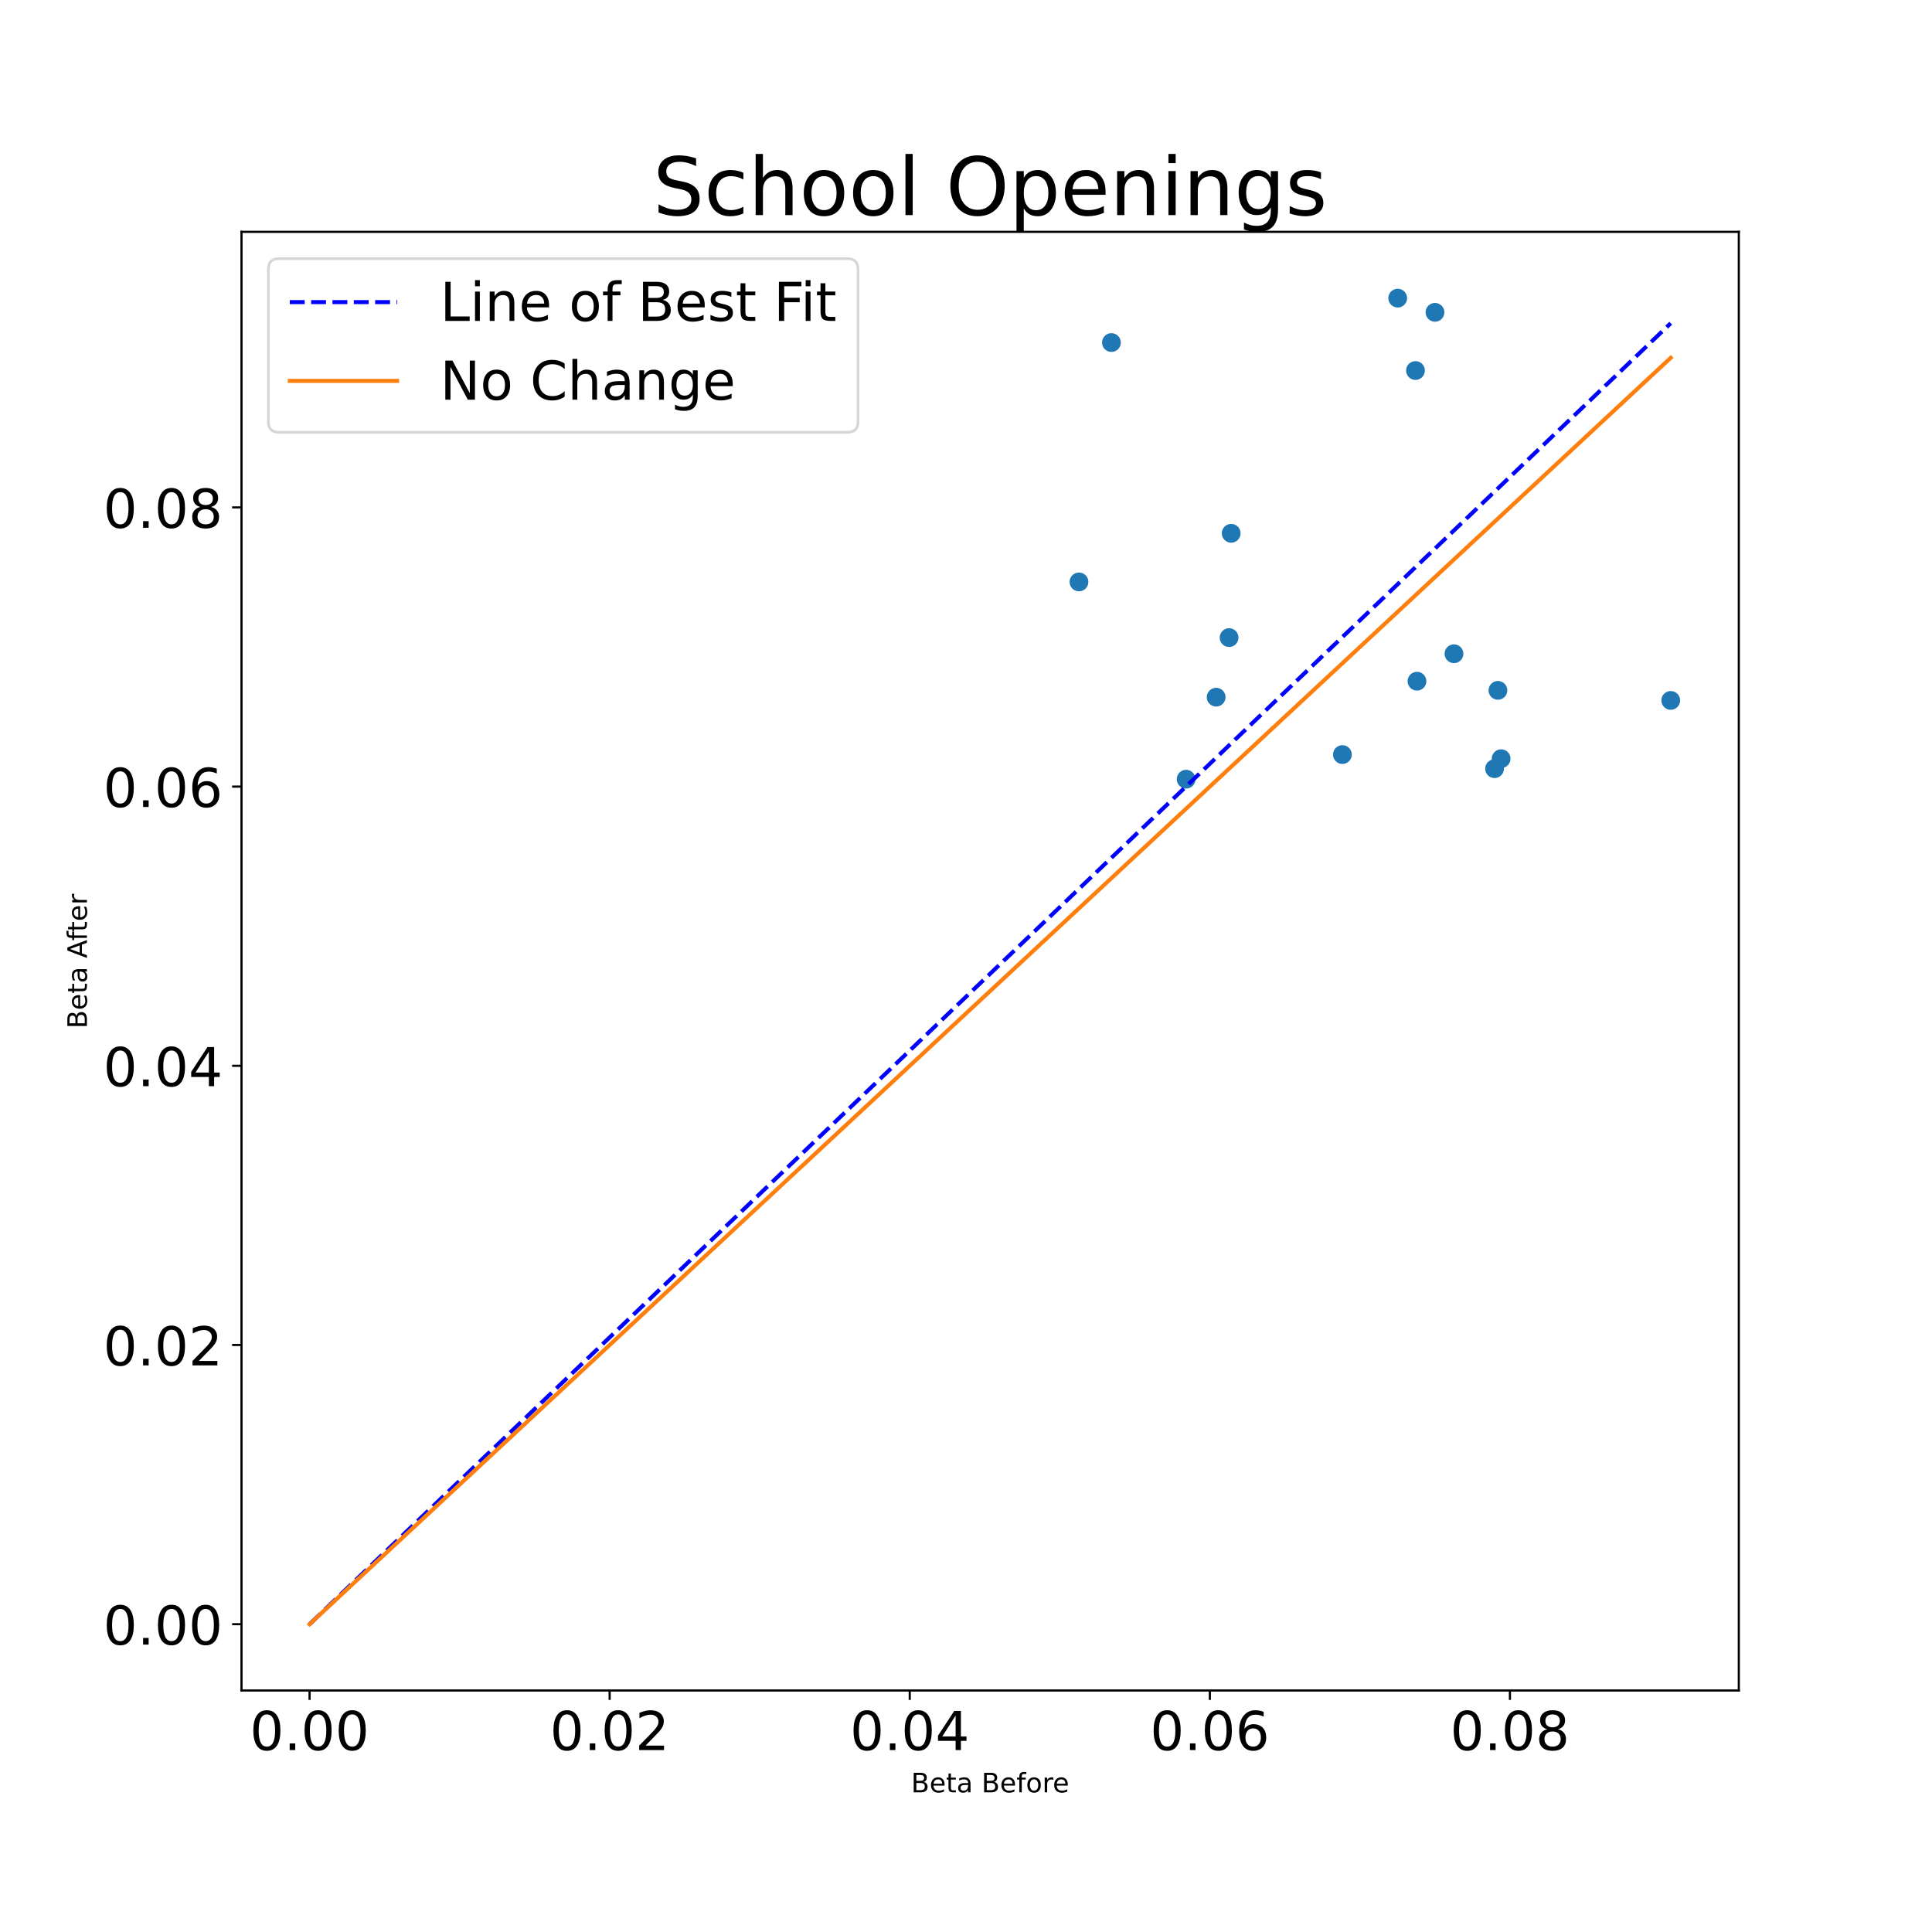
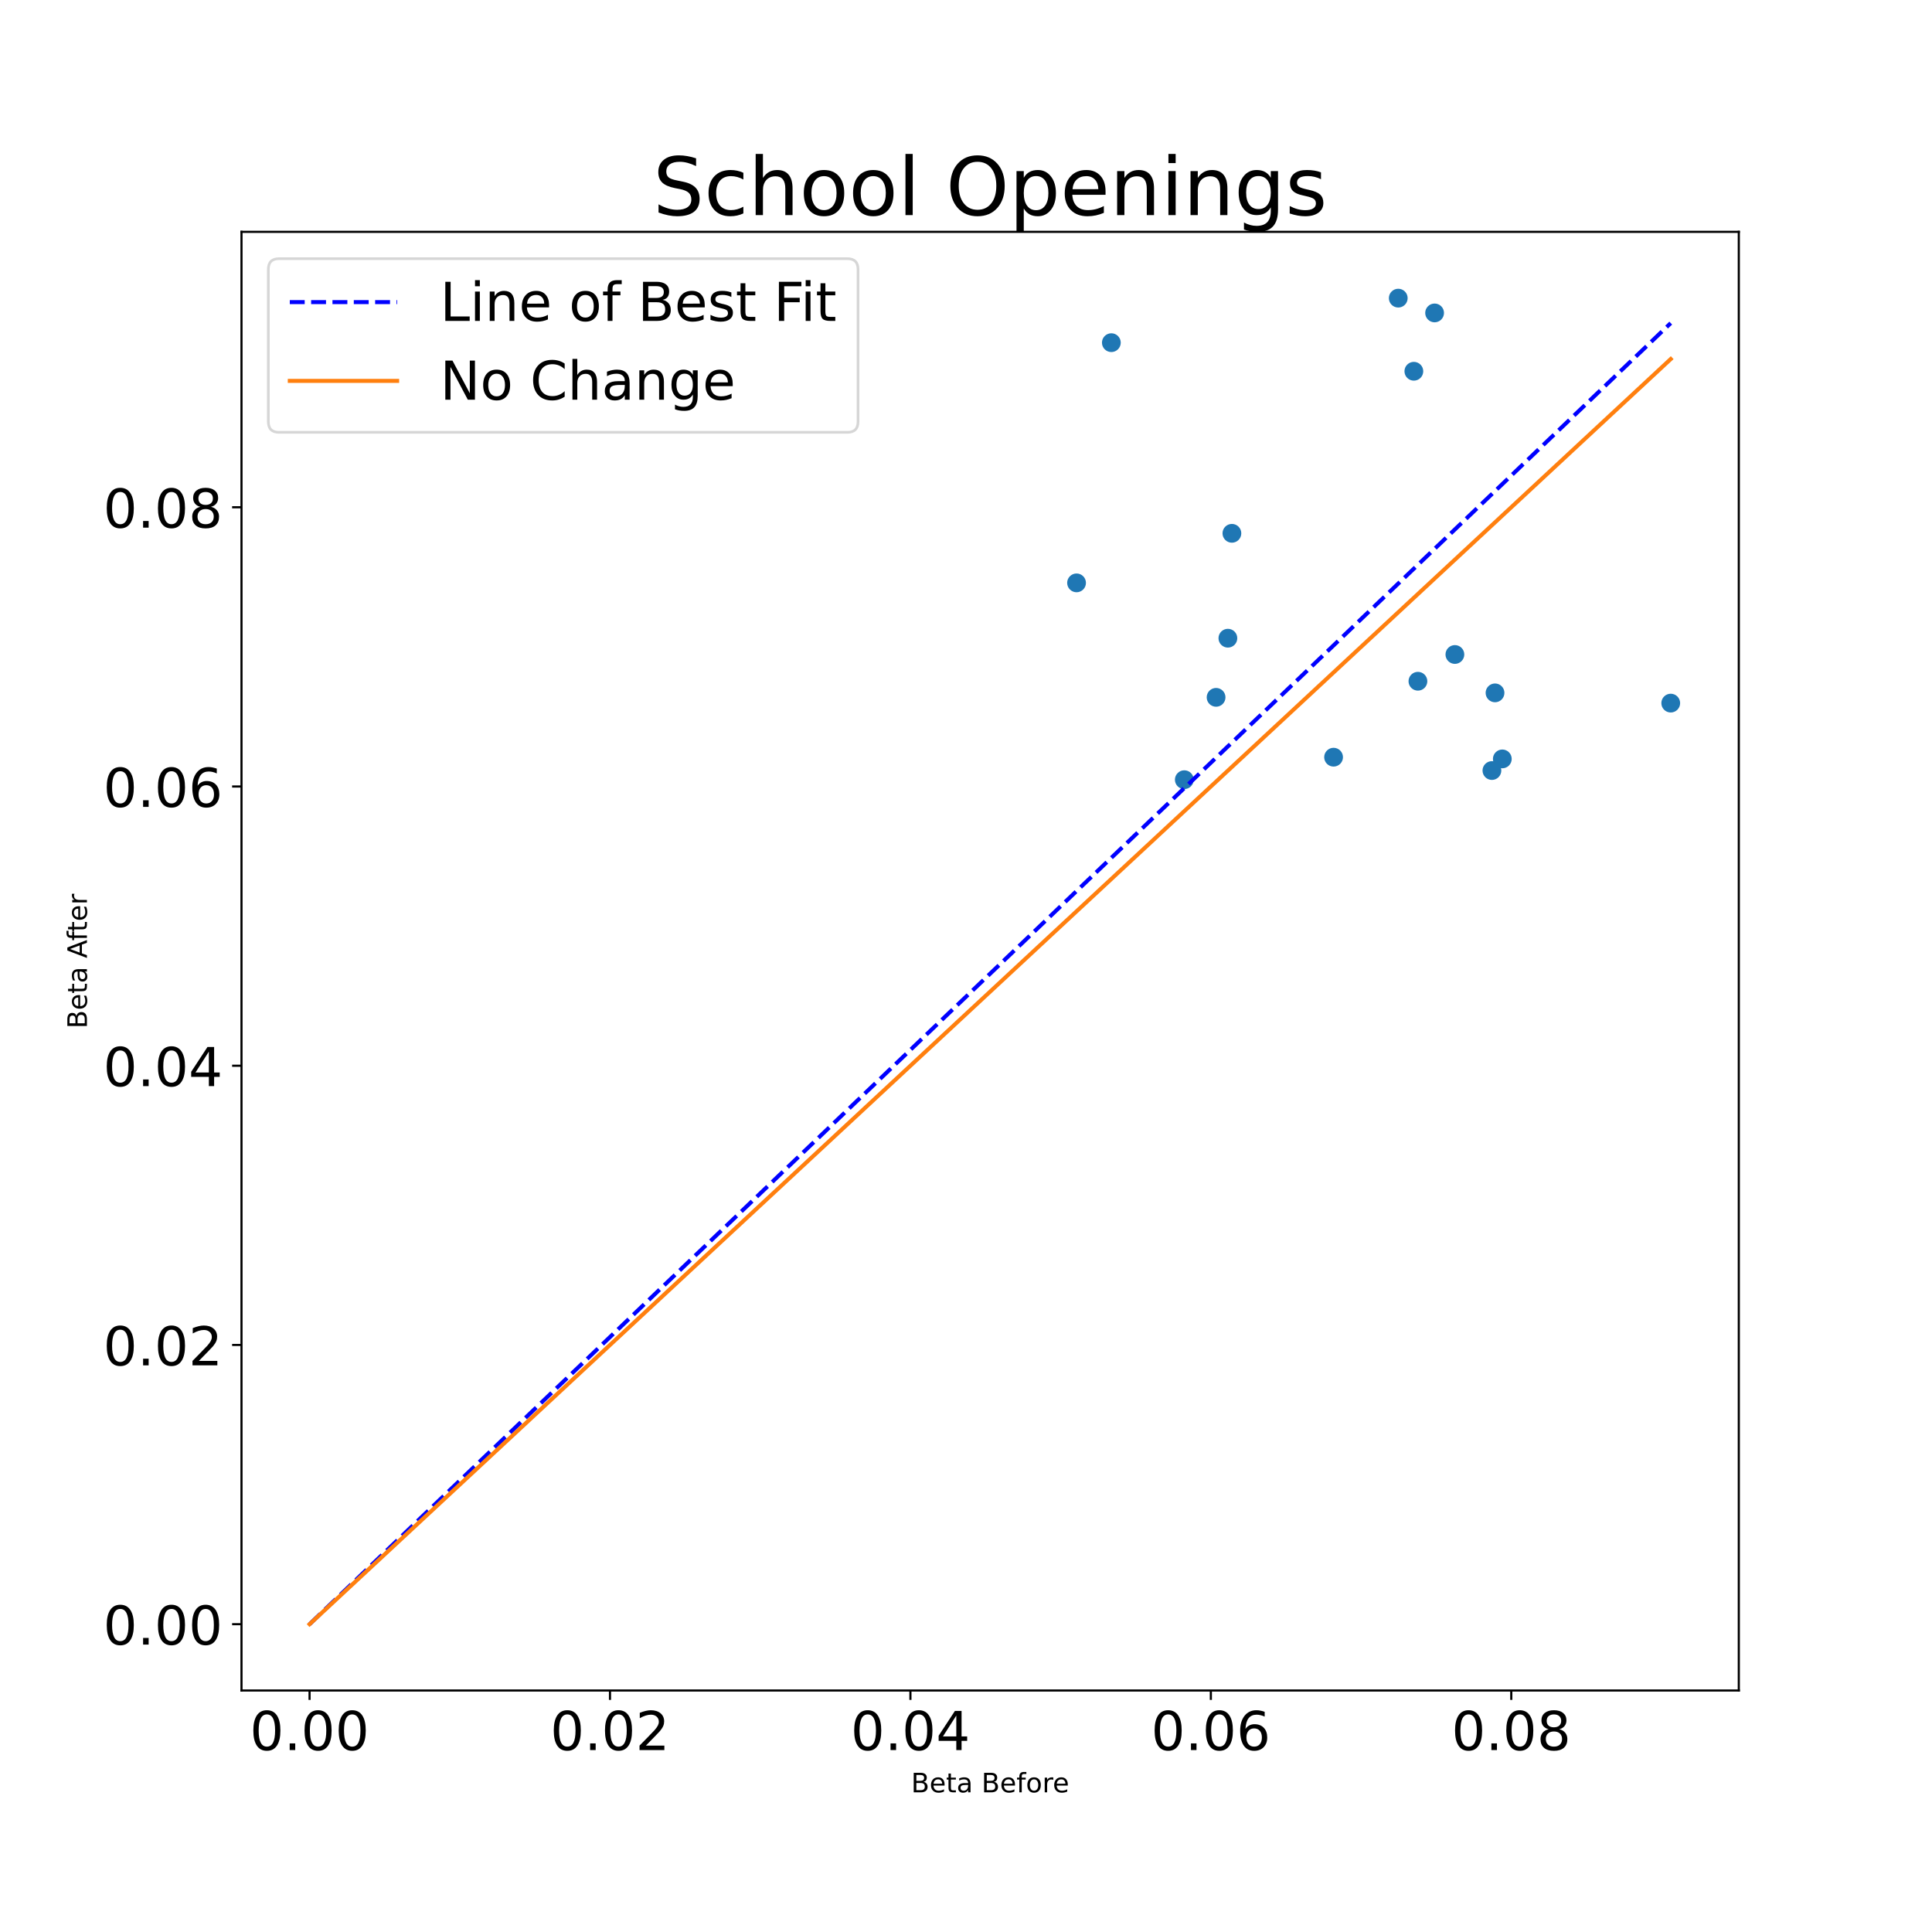
<svg xmlns="http://www.w3.org/2000/svg" xmlns:xlink="http://www.w3.org/1999/xlink" height="720pt" version="1.1" viewBox="0 0 720 720" width="720pt">
  <defs>
    <style type="text/css">*{stroke-linecap:butt;stroke-linejoin:round;}</style>
  </defs>
  <g id="figure_1">
    <g id="patch_1">
      <path d="M 0 720  L 720 720  L 720 0  L 0 0  z " style="fill:#ffffff;" />
    </g>
    <g id="axes_1">
      <g id="patch_2">
        <path d="M 90 630  L 648 630  L 648 86.4  L 90 86.4  z " style="fill:#ffffff;" />
      </g>
      <g id="matplotlib.axis_1">
        <g id="xtick_1">
          <g id="line2d_1">
            <defs>
-               <path d="M 0 0  L 0 3.5  " id="m174f81de1b" style="stroke:#000000;stroke-width:0.8;" />
-             </defs>
-             <g>
-               <use style="stroke:#000000;stroke-width:0.8;" x="115.364" xlink:href="#m174f81de1b" y="630" />
+               <path d="M 0 0  L 0 3.5  " id="m203cabff16" style="stroke:#000000;stroke-width:0.8;" />
+             </defs>
+             <g>
+               <use style="stroke:#000000;stroke-width:0.8;" x="115.364" xlink:href="#m203cabff16" y="630" />
            </g>
          </g>
          <g id="text_1">
            <g transform="translate(93.09801 652.1969)scale(0.2 -0.2)">
              <defs>
                <path d="M 31.781 66.406  Q 24.172 66.406 20.328 58.906  Q 16.5 51.422 16.5 36.375  Q 16.5 21.391 20.328 13.891  Q 24.172 6.391 31.781 6.391  Q 39.453 6.391 43.281 13.891  Q 47.125 21.391 47.125 36.375  Q 47.125 51.422 43.281 58.906  Q 39.453 66.406 31.781 66.406  z M 31.781 74.219  Q 44.047 74.219 50.516 64.516  Q 56.984 54.828 56.984 36.375  Q 56.984 17.969 50.516 8.266  Q 44.047 -1.422 31.781 -1.422  Q 19.531 -1.422 13.062 8.266  Q 6.594 17.969 6.594 36.375  Q 6.594 54.828 13.062 64.516  Q 19.531 74.219 31.781 74.219  z " id="DejaVuSans-48" />
                <path d="M 10.688 12.406  L 21 12.406  L 21 0  L 10.688 0  z " id="DejaVuSans-46" />
              </defs>
              <use xlink:href="#DejaVuSans-48" />
              <use x="63.623" xlink:href="#DejaVuSans-46" />
              <use x="95.41" xlink:href="#DejaVuSans-48" />
              <use x="159.033" xlink:href="#DejaVuSans-48" />
            </g>
          </g>
        </g>
        <g id="xtick_2">
          <g id="line2d_2">
            <g>
-               <use style="stroke:#000000;stroke-width:0.8;" x="227.199" xlink:href="#m174f81de1b" y="630" />
+               <use style="stroke:#000000;stroke-width:0.8;" x="227.324" xlink:href="#m203cabff16" y="630" />
            </g>
          </g>
          <g id="text_2">
-             <g transform="translate(204.9335 652.1969)scale(0.2 -0.2)">
+             <g transform="translate(205.0586 652.1969)scale(0.2 -0.2)">
              <defs>
                <path d="M 19.188 8.297  L 53.609 8.297  L 53.609 0  L 7.328 0  L 7.328 8.297  Q 12.938 14.109 22.625 23.891  Q 32.328 33.688 34.812 36.531  Q 39.547 41.844 41.422 45.531  Q 43.312 49.219 43.312 52.781  Q 43.312 58.594 39.234 62.25  Q 35.156 65.922 28.609 65.922  Q 23.969 65.922 18.812 64.312  Q 13.672 62.703 7.812 59.422  L 7.812 69.391  Q 13.766 71.781 18.938 73  Q 24.125 74.219 28.422 74.219  Q 39.75 74.219 46.484 68.547  Q 53.219 62.891 53.219 53.422  Q 53.219 48.922 51.531 44.891  Q 49.859 40.875 45.406 35.406  Q 44.188 33.984 37.641 27.219  Q 31.109 20.453 19.188 8.297  z " id="DejaVuSans-50" />
              </defs>
              <use xlink:href="#DejaVuSans-48" />
              <use x="63.623" xlink:href="#DejaVuSans-46" />
              <use x="95.41" xlink:href="#DejaVuSans-48" />
              <use x="159.033" xlink:href="#DejaVuSans-50" />
            </g>
          </g>
        </g>
        <g id="xtick_3">
          <g id="line2d_3">
            <g>
-               <use style="stroke:#000000;stroke-width:0.8;" x="339.035" xlink:href="#m174f81de1b" y="630" />
+               <use style="stroke:#000000;stroke-width:0.8;" x="339.285" xlink:href="#m203cabff16" y="630" />
            </g>
          </g>
          <g id="text_3">
-             <g transform="translate(316.769 652.1969)scale(0.2 -0.2)">
+             <g transform="translate(317.0191 652.1969)scale(0.2 -0.2)">
              <defs>
                <path d="M 37.797 64.312  L 12.891 25.391  L 37.797 25.391  z M 35.203 72.906  L 47.609 72.906  L 47.609 25.391  L 58.016 25.391  L 58.016 17.188  L 47.609 17.188  L 47.609 0  L 37.797 0  L 37.797 17.188  L 4.891 17.188  L 4.891 26.703  z " id="DejaVuSans-52" />
              </defs>
              <use xlink:href="#DejaVuSans-48" />
              <use x="63.623" xlink:href="#DejaVuSans-46" />
              <use x="95.41" xlink:href="#DejaVuSans-48" />
              <use x="159.033" xlink:href="#DejaVuSans-52" />
            </g>
          </g>
        </g>
        <g id="xtick_4">
          <g id="line2d_4">
            <g>
-               <use style="stroke:#000000;stroke-width:0.8;" x="450.87" xlink:href="#m174f81de1b" y="630" />
+               <use style="stroke:#000000;stroke-width:0.8;" x="451.245" xlink:href="#m203cabff16" y="630" />
            </g>
          </g>
          <g id="text_4">
-             <g transform="translate(428.6045 652.1969)scale(0.2 -0.2)">
+             <g transform="translate(428.9797 652.1969)scale(0.2 -0.2)">
              <defs>
                <path d="M 33.016 40.375  Q 26.375 40.375 22.484 35.828  Q 18.609 31.297 18.609 23.391  Q 18.609 15.531 22.484 10.953  Q 26.375 6.391 33.016 6.391  Q 39.656 6.391 43.531 10.953  Q 47.406 15.531 47.406 23.391  Q 47.406 31.297 43.531 35.828  Q 39.656 40.375 33.016 40.375  z M 52.594 71.297  L 52.594 62.312  Q 48.875 64.062 45.094 64.984  Q 41.312 65.922 37.594 65.922  Q 27.828 65.922 22.672 59.328  Q 17.531 52.734 16.797 39.406  Q 19.672 43.656 24.016 45.922  Q 28.375 48.188 33.594 48.188  Q 44.578 48.188 50.953 41.516  Q 57.328 34.859 57.328 23.391  Q 57.328 12.156 50.688 5.359  Q 44.047 -1.422 33.016 -1.422  Q 20.359 -1.422 13.672 8.266  Q 6.984 17.969 6.984 36.375  Q 6.984 53.656 15.188 63.938  Q 23.391 74.219 37.203 74.219  Q 40.922 74.219 44.703 73.484  Q 48.484 72.75 52.594 71.297  z " id="DejaVuSans-54" />
              </defs>
              <use xlink:href="#DejaVuSans-48" />
              <use x="63.623" xlink:href="#DejaVuSans-46" />
              <use x="95.41" xlink:href="#DejaVuSans-48" />
              <use x="159.033" xlink:href="#DejaVuSans-54" />
            </g>
          </g>
        </g>
        <g id="xtick_5">
          <g id="line2d_5">
            <g>
-               <use style="stroke:#000000;stroke-width:0.8;" x="562.706" xlink:href="#m174f81de1b" y="630" />
+               <use style="stroke:#000000;stroke-width:0.8;" x="563.206" xlink:href="#m203cabff16" y="630" />
            </g>
          </g>
          <g id="text_5">
-             <g transform="translate(540.4401 652.1969)scale(0.2 -0.2)">
+             <g transform="translate(540.9402 652.1969)scale(0.2 -0.2)">
              <defs>
                <path d="M 31.781 34.625  Q 24.75 34.625 20.719 30.859  Q 16.703 27.094 16.703 20.516  Q 16.703 13.922 20.719 10.156  Q 24.75 6.391 31.781 6.391  Q 38.812 6.391 42.859 10.172  Q 46.922 13.969 46.922 20.516  Q 46.922 27.094 42.891 30.859  Q 38.875 34.625 31.781 34.625  z M 21.922 38.812  Q 15.578 40.375 12.031 44.719  Q 8.5 49.078 8.5 55.328  Q 8.5 64.062 14.719 69.141  Q 20.953 74.219 31.781 74.219  Q 42.672 74.219 48.875 69.141  Q 55.078 64.062 55.078 55.328  Q 55.078 49.078 51.531 44.719  Q 48 40.375 41.703 38.812  Q 48.828 37.156 52.797 32.312  Q 56.781 27.484 56.781 20.516  Q 56.781 9.906 50.312 4.234  Q 43.844 -1.422 31.781 -1.422  Q 19.734 -1.422 13.25 4.234  Q 6.781 9.906 6.781 20.516  Q 6.781 27.484 10.781 32.312  Q 14.797 37.156 21.922 38.812  z M 18.312 54.391  Q 18.312 48.734 21.844 45.562  Q 25.391 42.391 31.781 42.391  Q 38.141 42.391 41.719 45.562  Q 45.312 48.734 45.312 54.391  Q 45.312 60.062 41.719 63.234  Q 38.141 66.406 31.781 66.406  Q 25.391 66.406 21.844 63.234  Q 18.312 60.062 18.312 54.391  z " id="DejaVuSans-56" />
              </defs>
              <use xlink:href="#DejaVuSans-48" />
              <use x="63.623" xlink:href="#DejaVuSans-46" />
              <use x="95.41" xlink:href="#DejaVuSans-48" />
              <use x="159.033" xlink:href="#DejaVuSans-56" />
            </g>
          </g>
        </g>
        <g id="text_6">
          <g transform="translate(339.5336 667.9547)scale(0.1 -0.1)">
            <defs>
              <path d="M 19.672 34.812  L 19.672 8.109  L 35.5 8.109  Q 43.453 8.109 47.281 11.406  Q 51.125 14.703 51.125 21.484  Q 51.125 28.328 47.281 31.562  Q 43.453 34.812 35.5 34.812  z M 19.672 64.797  L 19.672 42.828  L 34.281 42.828  Q 41.5 42.828 45.031 45.531  Q 48.578 48.25 48.578 53.812  Q 48.578 59.328 45.031 62.062  Q 41.5 64.797 34.281 64.797  z M 9.812 72.906  L 35.016 72.906  Q 46.297 72.906 52.391 68.219  Q 58.5 63.531 58.5 54.891  Q 58.5 48.188 55.375 44.234  Q 52.25 40.281 46.188 39.312  Q 53.469 37.75 57.5 32.781  Q 61.531 27.828 61.531 20.406  Q 61.531 10.641 54.891 5.312  Q 48.25 0 35.984 0  L 9.812 0  z " id="DejaVuSans-66" />
              <path d="M 56.203 29.594  L 56.203 25.203  L 14.891 25.203  Q 15.484 15.922 20.484 11.062  Q 25.484 6.203 34.422 6.203  Q 39.594 6.203 44.453 7.469  Q 49.312 8.734 54.109 11.281  L 54.109 2.781  Q 49.266 0.734 44.188 -0.344  Q 39.109 -1.422 33.891 -1.422  Q 20.797 -1.422 13.156 6.188  Q 5.516 13.812 5.516 26.812  Q 5.516 40.234 12.766 48.109  Q 20.016 56 32.328 56  Q 43.359 56 49.781 48.891  Q 56.203 41.797 56.203 29.594  z M 47.219 32.234  Q 47.125 39.594 43.094 43.984  Q 39.062 48.391 32.422 48.391  Q 24.906 48.391 20.391 44.141  Q 15.875 39.891 15.188 32.172  z " id="DejaVuSans-101" />
              <path d="M 18.312 70.219  L 18.312 54.688  L 36.812 54.688  L 36.812 47.703  L 18.312 47.703  L 18.312 18.016  Q 18.312 11.328 20.141 9.422  Q 21.969 7.516 27.594 7.516  L 36.812 7.516  L 36.812 0  L 27.594 0  Q 17.188 0 13.234 3.875  Q 9.281 7.766 9.281 18.016  L 9.281 47.703  L 2.688 47.703  L 2.688 54.688  L 9.281 54.688  L 9.281 70.219  z " id="DejaVuSans-116" />
              <path d="M 34.281 27.484  Q 23.391 27.484 19.188 25  Q 14.984 22.516 14.984 16.5  Q 14.984 11.719 18.141 8.906  Q 21.297 6.109 26.703 6.109  Q 34.188 6.109 38.703 11.406  Q 43.219 16.703 43.219 25.484  L 43.219 27.484  z M 52.203 31.203  L 52.203 0  L 43.219 0  L 43.219 8.297  Q 40.141 3.328 35.547 0.953  Q 30.953 -1.422 24.312 -1.422  Q 15.922 -1.422 10.953 3.297  Q 6 8.016 6 15.922  Q 6 25.141 12.172 29.828  Q 18.359 34.516 30.609 34.516  L 43.219 34.516  L 43.219 35.406  Q 43.219 41.609 39.141 45  Q 35.062 48.391 27.688 48.391  Q 23 48.391 18.547 47.266  Q 14.109 46.141 10.016 43.891  L 10.016 52.203  Q 14.938 54.109 19.578 55.047  Q 24.219 56 28.609 56  Q 40.484 56 46.344 49.844  Q 52.203 43.703 52.203 31.203  z " id="DejaVuSans-97" />
              <path id="DejaVuSans-32" />
              <path d="M 37.109 75.984  L 37.109 68.5  L 28.516 68.5  Q 23.688 68.5 21.797 66.547  Q 19.922 64.594 19.922 59.516  L 19.922 54.688  L 34.719 54.688  L 34.719 47.703  L 19.922 47.703  L 19.922 0  L 10.891 0  L 10.891 47.703  L 2.297 47.703  L 2.297 54.688  L 10.891 54.688  L 10.891 58.5  Q 10.891 67.625 15.141 71.797  Q 19.391 75.984 28.609 75.984  z " id="DejaVuSans-102" />
              <path d="M 30.609 48.391  Q 23.391 48.391 19.188 42.75  Q 14.984 37.109 14.984 27.297  Q 14.984 17.484 19.156 11.844  Q 23.344 6.203 30.609 6.203  Q 37.797 6.203 41.984 11.859  Q 46.188 17.531 46.188 27.297  Q 46.188 37.016 41.984 42.703  Q 37.797 48.391 30.609 48.391  z M 30.609 56  Q 42.328 56 49.016 48.375  Q 55.719 40.766 55.719 27.297  Q 55.719 13.875 49.016 6.219  Q 42.328 -1.422 30.609 -1.422  Q 18.844 -1.422 12.172 6.219  Q 5.516 13.875 5.516 27.297  Q 5.516 40.766 12.172 48.375  Q 18.844 56 30.609 56  z " id="DejaVuSans-111" />
              <path d="M 41.109 46.297  Q 39.594 47.172 37.812 47.578  Q 36.031 48 33.891 48  Q 26.266 48 22.188 43.047  Q 18.109 38.094 18.109 28.812  L 18.109 0  L 9.078 0  L 9.078 54.688  L 18.109 54.688  L 18.109 46.188  Q 20.953 51.172 25.484 53.578  Q 30.031 56 36.531 56  Q 37.453 56 38.578 55.875  Q 39.703 55.766 41.062 55.516  z " id="DejaVuSans-114" />
            </defs>
            <use xlink:href="#DejaVuSans-66" />
            <use x="68.604" xlink:href="#DejaVuSans-101" />
            <use x="130.127" xlink:href="#DejaVuSans-116" />
            <use x="169.336" xlink:href="#DejaVuSans-97" />
            <use x="230.615" xlink:href="#DejaVuSans-32" />
            <use x="262.402" xlink:href="#DejaVuSans-66" />
            <use x="331.006" xlink:href="#DejaVuSans-101" />
            <use x="392.529" xlink:href="#DejaVuSans-102" />
            <use x="427.734" xlink:href="#DejaVuSans-111" />
            <use x="488.916" xlink:href="#DejaVuSans-114" />
            <use x="527.779" xlink:href="#DejaVuSans-101" />
          </g>
        </g>
      </g>
      <g id="matplotlib.axis_2">
        <g id="ytick_1">
          <g id="line2d_6">
            <defs>
-               <path d="M 0 0  L -3.5 0  " id="m7687ccb913" style="stroke:#000000;stroke-width:0.8;" />
-             </defs>
-             <g>
-               <use style="stroke:#000000;stroke-width:0.8;" x="90" xlink:href="#m7687ccb913" y="605.291" />
+               <path d="M 0 0  L -3.5 0  " id="m3616d50dd7" style="stroke:#000000;stroke-width:0.8;" />
+             </defs>
+             <g>
+               <use style="stroke:#000000;stroke-width:0.8;" x="90" xlink:href="#m3616d50dd7" y="605.291" />
            </g>
          </g>
          <g id="text_7">
            <g transform="translate(38.46875 612.8893)scale(0.2 -0.2)">
              <use xlink:href="#DejaVuSans-48" />
              <use x="63.623" xlink:href="#DejaVuSans-46" />
              <use x="95.41" xlink:href="#DejaVuSans-48" />
              <use x="159.033" xlink:href="#DejaVuSans-48" />
            </g>
          </g>
        </g>
        <g id="ytick_2">
          <g id="line2d_7">
            <g>
-               <use style="stroke:#000000;stroke-width:0.8;" x="90" xlink:href="#m7687ccb913" y="501.241" />
+               <use style="stroke:#000000;stroke-width:0.8;" x="90" xlink:href="#m3616d50dd7" y="501.228" />
            </g>
          </g>
          <g id="text_8">
-             <g transform="translate(38.46875 508.8397)scale(0.2 -0.2)">
+             <g transform="translate(38.46875 508.8267)scale(0.2 -0.2)">
              <use xlink:href="#DejaVuSans-48" />
              <use x="63.623" xlink:href="#DejaVuSans-46" />
              <use x="95.41" xlink:href="#DejaVuSans-48" />
              <use x="159.033" xlink:href="#DejaVuSans-50" />
            </g>
          </g>
        </g>
        <g id="ytick_3">
          <g id="line2d_8">
            <g>
-               <use style="stroke:#000000;stroke-width:0.8;" x="90" xlink:href="#m7687ccb913" y="397.192" />
+               <use style="stroke:#000000;stroke-width:0.8;" x="90" xlink:href="#m3616d50dd7" y="397.166" />
            </g>
          </g>
          <g id="text_9">
-             <g transform="translate(38.46875 404.7901)scale(0.2 -0.2)">
+             <g transform="translate(38.46875 404.7641)scale(0.2 -0.2)">
              <use xlink:href="#DejaVuSans-48" />
              <use x="63.623" xlink:href="#DejaVuSans-46" />
              <use x="95.41" xlink:href="#DejaVuSans-48" />
              <use x="159.033" xlink:href="#DejaVuSans-52" />
            </g>
          </g>
        </g>
        <g id="ytick_4">
          <g id="line2d_9">
            <g>
-               <use style="stroke:#000000;stroke-width:0.8;" x="90" xlink:href="#m7687ccb913" y="293.142" />
+               <use style="stroke:#000000;stroke-width:0.8;" x="90" xlink:href="#m3616d50dd7" y="293.103" />
            </g>
          </g>
          <g id="text_10">
-             <g transform="translate(38.46875 300.7404)scale(0.2 -0.2)">
+             <g transform="translate(38.46875 300.7014)scale(0.2 -0.2)">
              <use xlink:href="#DejaVuSans-48" />
              <use x="63.623" xlink:href="#DejaVuSans-46" />
              <use x="95.41" xlink:href="#DejaVuSans-48" />
              <use x="159.033" xlink:href="#DejaVuSans-54" />
            </g>
          </g>
        </g>
        <g id="ytick_5">
          <g id="line2d_10">
            <g>
-               <use style="stroke:#000000;stroke-width:0.8;" x="90" xlink:href="#m7687ccb913" y="189.092" />
+               <use style="stroke:#000000;stroke-width:0.8;" x="90" xlink:href="#m3616d50dd7" y="189.04" />
            </g>
          </g>
          <g id="text_11">
-             <g transform="translate(38.46875 196.6908)scale(0.2 -0.2)">
+             <g transform="translate(38.46875 196.6388)scale(0.2 -0.2)">
              <use xlink:href="#DejaVuSans-48" />
              <use x="63.623" xlink:href="#DejaVuSans-46" />
              <use x="95.41" xlink:href="#DejaVuSans-48" />
              <use x="159.033" xlink:href="#DejaVuSans-56" />
            </g>
          </g>
        </g>
        <g id="text_12">
          <g transform="translate(32.38906 383.3242)rotate(-90)scale(0.1 -0.1)">
            <defs>
              <path d="M 34.188 63.188  L 20.797 26.906  L 47.609 26.906  z M 28.609 72.906  L 39.797 72.906  L 67.578 0  L 57.328 0  L 50.688 18.703  L 17.828 18.703  L 11.188 0  L 0.781 0  z " id="DejaVuSans-65" />
            </defs>
            <use xlink:href="#DejaVuSans-66" />
            <use x="68.604" xlink:href="#DejaVuSans-101" />
            <use x="130.127" xlink:href="#DejaVuSans-116" />
            <use x="169.336" xlink:href="#DejaVuSans-97" />
            <use x="230.615" xlink:href="#DejaVuSans-32" />
            <use x="262.402" xlink:href="#DejaVuSans-65" />
            <use x="327.186" xlink:href="#DejaVuSans-102" />
            <use x="360.641" xlink:href="#DejaVuSans-116" />
            <use x="399.85" xlink:href="#DejaVuSans-101" />
            <use x="461.373" xlink:href="#DejaVuSans-114" />
          </g>
        </g>
      </g>
      <g id="line2d_11">
        <defs>
-           <path d="M 0 3  C 0.796 3 1.559 2.684 2.121 2.121  C 2.684 1.559 3 0.796 3 0  C 3 -0.796 2.684 -1.559 2.121 -2.121  C 1.559 -2.684 0.796 -3 0 -3  C -0.796 -3 -1.559 -2.684 -2.121 -2.121  C -2.684 -1.559 -3 -0.796 -3 0  C -3 0.796 -2.684 1.559 -2.121 2.121  C -1.559 2.684 -0.796 3 0 3  z " id="m9272caf0bd" style="stroke:#1f77b4;" />
+           <path d="M 0 3  C 0.796 3 1.559 2.684 2.121 2.121  C 2.684 1.559 3 0.796 3 0  C 3 -0.796 2.684 -1.559 2.121 -2.121  C 1.559 -2.684 0.796 -3 0 -3  C -0.796 -3 -1.559 -2.684 -2.121 -2.121  C -2.684 -1.559 -3 -0.796 -3 0  C -3 0.796 -2.684 1.559 -2.121 2.121  C -1.559 2.684 -0.796 3 0 3  z " id="mec9a1eaef6" style="stroke:#1f77b4;" />
        </defs>
-         <g clip-path="url(#paa20faa2a2)">
-           <use style="fill:#1f77b4;stroke:#1f77b4;" x="528.068" xlink:href="#m9272caf0bd" y="253.864" />
-           <use style="fill:#1f77b4;stroke:#1f77b4;" x="520.884" xlink:href="#m9272caf0bd" y="111.109" />
-           <use style="fill:#1f77b4;stroke:#1f77b4;" x="453.223" xlink:href="#m9272caf0bd" y="259.818" />
-           <use style="fill:#1f77b4;stroke:#1f77b4;" x="442.033" xlink:href="#m9272caf0bd" y="290.381" />
-           <use style="fill:#1f77b4;stroke:#1f77b4;" x="541.858" xlink:href="#m9272caf0bd" y="243.635" />
-           <use style="fill:#1f77b4;stroke:#1f77b4;" x="622.636" xlink:href="#m9272caf0bd" y="261.023" />
-           <use style="fill:#1f77b4;stroke:#1f77b4;" x="534.777" xlink:href="#m9272caf0bd" y="116.391" />
-           <use style="fill:#1f77b4;stroke:#1f77b4;" x="527.511" xlink:href="#m9272caf0bd" y="138.086" />
-           <use style="fill:#1f77b4;stroke:#1f77b4;" x="558.234" xlink:href="#m9272caf0bd" y="257.278" />
-           <use style="fill:#1f77b4;stroke:#1f77b4;" x="402.103" xlink:href="#m9272caf0bd" y="216.863" />
-           <use style="fill:#1f77b4;stroke:#1f77b4;" x="414.196" xlink:href="#m9272caf0bd" y="127.656" />
-           <use style="fill:#1f77b4;stroke:#1f77b4;" x="500.276" xlink:href="#m9272caf0bd" y="281.207" />
-           <use style="fill:#1f77b4;stroke:#1f77b4;" x="559.423" xlink:href="#m9272caf0bd" y="282.742" />
-           <use style="fill:#1f77b4;stroke:#1f77b4;" x="458.829" xlink:href="#m9272caf0bd" y="198.747" />
-           <use style="fill:#1f77b4;stroke:#1f77b4;" x="556.979" xlink:href="#m9272caf0bd" y="286.457" />
-           <use style="fill:#1f77b4;stroke:#1f77b4;" x="458.049" xlink:href="#m9272caf0bd" y="237.616" />
+         <g clip-path="url(#p45c427669c)">
+           <use style="fill:#1f77b4;stroke:#1f77b4;" x="526.903" xlink:href="#mec9a1eaef6" y="138.358" />
+           <use style="fill:#1f77b4;stroke:#1f77b4;" x="557.151" xlink:href="#mec9a1eaef6" y="258.212" />
+           <use style="fill:#1f77b4;stroke:#1f77b4;" x="555.993" xlink:href="#mec9a1eaef6" y="287.158" />
+           <use style="fill:#1f77b4;stroke:#1f77b4;" x="457.597" xlink:href="#mec9a1eaef6" y="237.839" />
+           <use style="fill:#1f77b4;stroke:#1f77b4;" x="622.636" xlink:href="#mec9a1eaef6" y="262.029" />
+           <use style="fill:#1f77b4;stroke:#1f77b4;" x="496.986" xlink:href="#mec9a1eaef6" y="282.181" />
+           <use style="fill:#1f77b4;stroke:#1f77b4;" x="534.635" xlink:href="#mec9a1eaef6" y="116.617" />
+           <use style="fill:#1f77b4;stroke:#1f77b4;" x="528.418" xlink:href="#mec9a1eaef6" y="253.879" />
+           <use style="fill:#1f77b4;stroke:#1f77b4;" x="401.2" xlink:href="#mec9a1eaef6" y="217.219" />
+           <use style="fill:#1f77b4;stroke:#1f77b4;" x="414.168" xlink:href="#mec9a1eaef6" y="127.701" />
+           <use style="fill:#1f77b4;stroke:#1f77b4;" x="441.359" xlink:href="#mec9a1eaef6" y="290.566" />
+           <use style="fill:#1f77b4;stroke:#1f77b4;" x="559.869" xlink:href="#mec9a1eaef6" y="282.823" />
+           <use style="fill:#1f77b4;stroke:#1f77b4;" x="459.094" xlink:href="#mec9a1eaef6" y="198.749" />
+           <use style="fill:#1f77b4;stroke:#1f77b4;" x="453.2" xlink:href="#mec9a1eaef6" y="259.878" />
+           <use style="fill:#1f77b4;stroke:#1f77b4;" x="521.088" xlink:href="#mec9a1eaef6" y="111.109" />
+           <use style="fill:#1f77b4;stroke:#1f77b4;" x="542.196" xlink:href="#mec9a1eaef6" y="243.908" />
        </g>
      </g>
      <g id="line2d_12">
-         <path clip-path="url(#paa20faa2a2)" d="M 115.364 605.291  L 125.716 595.396  L 136.069 585.502  L 146.421 575.607  L 156.774 565.713  L 167.126 555.818  L 177.479 545.924  L 187.831 536.029  L 198.184 526.135  L 208.536 516.24  L 218.889 506.346  L 229.241 496.451  L 239.594 486.557  L 249.946 476.662  L 260.299 466.768  L 270.651 456.873  L 281.004 446.979  L 291.356 437.084  L 301.709 427.19  L 312.061 417.295  L 322.414 407.401  L 332.766 397.506  L 343.119 387.612  L 353.471 377.717  L 363.824 367.823  L 374.176 357.928  L 384.529 348.034  L 394.881 338.139  L 405.234 328.245  L 415.586 318.35  L 425.939 308.456  L 436.291 298.561  L 446.644 288.667  L 456.996 278.772  L 467.349 268.878  L 477.701 258.983  L 488.054 249.089  L 498.406 239.194  L 508.759 229.3  L 519.111 219.405  L 529.464 209.51  L 539.816 199.616  L 550.169 189.721  L 560.521 179.827  L 570.874 169.932  L 581.226 160.038  L 591.579 150.143  L 601.931 140.249  L 612.284 130.354  L 622.636 120.46  " style="fill:none;stroke:#0000ff;stroke-dasharray:5.55,2.4;stroke-dashoffset:0;stroke-width:1.5;" />
+         <path clip-path="url(#p45c427669c)" d="M 115.364 605.291  L 125.716 595.395  L 136.069 585.5  L 146.421 575.605  L 156.774 565.709  L 167.126 555.814  L 177.479 545.918  L 187.831 536.023  L 198.184 526.127  L 208.536 516.232  L 218.889 506.336  L 229.241 496.441  L 239.594 486.546  L 249.946 476.65  L 260.299 466.755  L 270.651 456.859  L 281.004 446.964  L 291.356 437.068  L 301.709 427.173  L 312.061 417.278  L 322.414 407.382  L 332.766 397.487  L 343.119 387.591  L 353.471 377.696  L 363.824 367.8  L 374.176 357.905  L 384.529 348.009  L 394.881 338.114  L 405.234 328.219  L 415.586 318.323  L 425.939 308.428  L 436.291 298.532  L 446.644 288.637  L 456.996 278.741  L 467.349 268.846  L 477.701 258.95  L 488.054 249.055  L 498.406 239.16  L 508.759 229.264  L 519.111 219.369  L 529.464 209.473  L 539.816 199.578  L 550.169 189.682  L 560.521 179.787  L 570.874 169.891  L 581.226 159.996  L 591.579 150.101  L 601.931 140.205  L 612.284 130.31  L 622.636 120.414  " style="fill:none;stroke:#0000ff;stroke-dasharray:5.55,2.4;stroke-dashoffset:0;stroke-width:1.5;" />
      </g>
      <g id="line2d_13">
-         <path clip-path="url(#paa20faa2a2)" d="M 115.364 605.291  L 115.364 605.291  L 622.636 133.334  " style="fill:none;stroke:#ff7f0e;stroke-linecap:square;stroke-width:1.5;" />
+         <path clip-path="url(#p45c427669c)" d="M 115.364 605.291  L 115.364 605.291  L 622.636 133.802  " style="fill:none;stroke:#ff7f0e;stroke-linecap:square;stroke-width:1.5;" />
      </g>
      <g id="patch_3">
        <path d="M 90 630  L 90 86.4  " style="fill:none;stroke:#000000;stroke-linecap:square;stroke-linejoin:miter;stroke-width:0.8;" />
      </g>
      <g id="patch_4">
        <path d="M 648 630  L 648 86.4  " style="fill:none;stroke:#000000;stroke-linecap:square;stroke-linejoin:miter;stroke-width:0.8;" />
      </g>
      <g id="patch_5">
        <path d="M 90 630  L 648 630  " style="fill:none;stroke:#000000;stroke-linecap:square;stroke-linejoin:miter;stroke-width:0.8;" />
      </g>
      <g id="patch_6">
        <path d="M 90 86.4  L 648 86.4  " style="fill:none;stroke:#000000;stroke-linecap:square;stroke-linejoin:miter;stroke-width:0.8;" />
      </g>
      <g id="text_13">
        <g transform="translate(243.3562 80.16094)scale(0.3 -0.3)">
          <defs>
            <path d="M 53.516 70.516  L 53.516 60.891  Q 47.906 63.578 42.922 64.891  Q 37.938 66.219 33.297 66.219  Q 25.25 66.219 20.875 63.094  Q 16.5 59.969 16.5 54.203  Q 16.5 49.359 19.406 46.891  Q 22.312 44.438 30.422 42.922  L 36.375 41.703  Q 47.406 39.594 52.656 34.297  Q 57.906 29 57.906 20.125  Q 57.906 9.516 50.797 4.047  Q 43.703 -1.422 29.984 -1.422  Q 24.812 -1.422 18.969 -0.25  Q 13.141 0.922 6.891 3.219  L 6.891 13.375  Q 12.891 10.016 18.656 8.297  Q 24.422 6.594 29.984 6.594  Q 38.422 6.594 43.016 9.906  Q 47.609 13.234 47.609 19.391  Q 47.609 24.75 44.312 27.781  Q 41.016 30.812 33.5 32.328  L 27.484 33.5  Q 16.453 35.688 11.516 40.375  Q 6.594 45.062 6.594 53.422  Q 6.594 63.094 13.406 68.656  Q 20.219 74.219 32.172 74.219  Q 37.312 74.219 42.625 73.281  Q 47.953 72.359 53.516 70.516  z " id="DejaVuSans-83" />
            <path d="M 48.781 52.594  L 48.781 44.188  Q 44.969 46.297 41.141 47.344  Q 37.312 48.391 33.406 48.391  Q 24.656 48.391 19.812 42.844  Q 14.984 37.312 14.984 27.297  Q 14.984 17.281 19.812 11.734  Q 24.656 6.203 33.406 6.203  Q 37.312 6.203 41.141 7.25  Q 44.969 8.297 48.781 10.406  L 48.781 2.094  Q 45.016 0.344 40.984 -0.531  Q 36.969 -1.422 32.422 -1.422  Q 20.062 -1.422 12.781 6.344  Q 5.516 14.109 5.516 27.297  Q 5.516 40.672 12.859 48.328  Q 20.219 56 33.016 56  Q 37.156 56 41.109 55.141  Q 45.062 54.297 48.781 52.594  z " id="DejaVuSans-99" />
            <path d="M 54.891 33.016  L 54.891 0  L 45.906 0  L 45.906 32.719  Q 45.906 40.484 42.875 44.328  Q 39.844 48.188 33.797 48.188  Q 26.516 48.188 22.312 43.547  Q 18.109 38.922 18.109 30.906  L 18.109 0  L 9.078 0  L 9.078 75.984  L 18.109 75.984  L 18.109 46.188  Q 21.344 51.125 25.703 53.562  Q 30.078 56 35.797 56  Q 45.219 56 50.047 50.172  Q 54.891 44.344 54.891 33.016  z " id="DejaVuSans-104" />
            <path d="M 9.422 75.984  L 18.406 75.984  L 18.406 0  L 9.422 0  z " id="DejaVuSans-108" />
            <path d="M 39.406 66.219  Q 28.656 66.219 22.328 58.203  Q 16.016 50.203 16.016 36.375  Q 16.016 22.609 22.328 14.594  Q 28.656 6.594 39.406 6.594  Q 50.141 6.594 56.422 14.594  Q 62.703 22.609 62.703 36.375  Q 62.703 50.203 56.422 58.203  Q 50.141 66.219 39.406 66.219  z M 39.406 74.219  Q 54.734 74.219 63.906 63.938  Q 73.094 53.656 73.094 36.375  Q 73.094 19.141 63.906 8.859  Q 54.734 -1.422 39.406 -1.422  Q 24.031 -1.422 14.812 8.828  Q 5.609 19.094 5.609 36.375  Q 5.609 53.656 14.812 63.938  Q 24.031 74.219 39.406 74.219  z " id="DejaVuSans-79" />
            <path d="M 18.109 8.203  L 18.109 -20.797  L 9.078 -20.797  L 9.078 54.688  L 18.109 54.688  L 18.109 46.391  Q 20.953 51.266 25.266 53.625  Q 29.594 56 35.594 56  Q 45.562 56 51.781 48.094  Q 58.016 40.188 58.016 27.297  Q 58.016 14.406 51.781 6.484  Q 45.562 -1.422 35.594 -1.422  Q 29.594 -1.422 25.266 0.953  Q 20.953 3.328 18.109 8.203  z M 48.688 27.297  Q 48.688 37.203 44.609 42.844  Q 40.531 48.484 33.406 48.484  Q 26.266 48.484 22.188 42.844  Q 18.109 37.203 18.109 27.297  Q 18.109 17.391 22.188 11.75  Q 26.266 6.109 33.406 6.109  Q 40.531 6.109 44.609 11.75  Q 48.688 17.391 48.688 27.297  z " id="DejaVuSans-112" />
            <path d="M 54.891 33.016  L 54.891 0  L 45.906 0  L 45.906 32.719  Q 45.906 40.484 42.875 44.328  Q 39.844 48.188 33.797 48.188  Q 26.516 48.188 22.312 43.547  Q 18.109 38.922 18.109 30.906  L 18.109 0  L 9.078 0  L 9.078 54.688  L 18.109 54.688  L 18.109 46.188  Q 21.344 51.125 25.703 53.562  Q 30.078 56 35.797 56  Q 45.219 56 50.047 50.172  Q 54.891 44.344 54.891 33.016  z " id="DejaVuSans-110" />
            <path d="M 9.422 54.688  L 18.406 54.688  L 18.406 0  L 9.422 0  z M 9.422 75.984  L 18.406 75.984  L 18.406 64.594  L 9.422 64.594  z " id="DejaVuSans-105" />
            <path d="M 45.406 27.984  Q 45.406 37.75 41.375 43.109  Q 37.359 48.484 30.078 48.484  Q 22.859 48.484 18.828 43.109  Q 14.797 37.75 14.797 27.984  Q 14.797 18.266 18.828 12.891  Q 22.859 7.516 30.078 7.516  Q 37.359 7.516 41.375 12.891  Q 45.406 18.266 45.406 27.984  z M 54.391 6.781  Q 54.391 -7.172 48.188 -13.984  Q 42 -20.797 29.203 -20.797  Q 24.469 -20.797 20.266 -20.094  Q 16.062 -19.391 12.109 -17.922  L 12.109 -9.188  Q 16.062 -11.328 19.922 -12.344  Q 23.781 -13.375 27.781 -13.375  Q 36.625 -13.375 41.016 -8.766  Q 45.406 -4.156 45.406 5.172  L 45.406 9.625  Q 42.625 4.781 38.281 2.391  Q 33.938 0 27.875 0  Q 17.828 0 11.672 7.656  Q 5.516 15.328 5.516 27.984  Q 5.516 40.672 11.672 48.328  Q 17.828 56 27.875 56  Q 33.938 56 38.281 53.609  Q 42.625 51.219 45.406 46.391  L 45.406 54.688  L 54.391 54.688  z " id="DejaVuSans-103" />
            <path d="M 44.281 53.078  L 44.281 44.578  Q 40.484 46.531 36.375 47.5  Q 32.281 48.484 27.875 48.484  Q 21.188 48.484 17.844 46.438  Q 14.5 44.391 14.5 40.281  Q 14.5 37.156 16.891 35.375  Q 19.281 33.594 26.516 31.984  L 29.594 31.297  Q 39.156 29.25 43.188 25.516  Q 47.219 21.781 47.219 15.094  Q 47.219 7.469 41.188 3.016  Q 35.156 -1.422 24.609 -1.422  Q 20.219 -1.422 15.453 -0.562  Q 10.688 0.297 5.422 2  L 5.422 11.281  Q 10.406 8.688 15.234 7.391  Q 20.062 6.109 24.812 6.109  Q 31.156 6.109 34.562 8.281  Q 37.984 10.453 37.984 14.406  Q 37.984 18.062 35.516 20.016  Q 33.062 21.969 24.703 23.781  L 21.578 24.516  Q 13.234 26.266 9.516 29.906  Q 5.812 33.547 5.812 39.891  Q 5.812 47.609 11.281 51.797  Q 16.75 56 26.812 56  Q 31.781 56 36.172 55.266  Q 40.578 54.547 44.281 53.078  z " id="DejaVuSans-115" />
          </defs>
          <use xlink:href="#DejaVuSans-83" />
          <use x="63.477" xlink:href="#DejaVuSans-99" />
          <use x="118.457" xlink:href="#DejaVuSans-104" />
          <use x="181.836" xlink:href="#DejaVuSans-111" />
          <use x="243.018" xlink:href="#DejaVuSans-111" />
          <use x="304.199" xlink:href="#DejaVuSans-108" />
          <use x="331.982" xlink:href="#DejaVuSans-32" />
          <use x="363.77" xlink:href="#DejaVuSans-79" />
          <use x="442.48" xlink:href="#DejaVuSans-112" />
          <use x="505.957" xlink:href="#DejaVuSans-101" />
          <use x="567.48" xlink:href="#DejaVuSans-110" />
          <use x="630.859" xlink:href="#DejaVuSans-105" />
          <use x="658.643" xlink:href="#DejaVuSans-110" />
          <use x="722.021" xlink:href="#DejaVuSans-103" />
          <use x="785.498" xlink:href="#DejaVuSans-115" />
        </g>
      </g>
      <g id="legend_1">
        <g id="patch_7">
          <path d="M 104 161.113  L 315.766 161.113  Q 319.766 161.113 319.766 157.113  L 319.766 100.4  Q 319.766 96.4 315.766 96.4  L 104 96.4  Q 100 96.4 100 100.4  L 100 157.113  Q 100 161.113 104 161.113  z " style="fill:#ffffff;opacity:0.8;stroke:#cccccc;stroke-linejoin:miter;" />
        </g>
        <g id="line2d_14">
          <path d="M 108 112.597  L 148 112.597  " style="fill:none;stroke:#0000ff;stroke-dasharray:5.55,2.4;stroke-dashoffset:0;stroke-width:1.5;" />
        </g>
        <g id="line2d_15" />
        <g id="text_14">
          <g transform="translate(164 119.5969)scale(0.2 -0.2)">
            <defs>
              <path d="M 9.812 72.906  L 19.672 72.906  L 19.672 8.297  L 55.172 8.297  L 55.172 0  L 9.812 0  z " id="DejaVuSans-76" />
              <path d="M 9.812 72.906  L 51.703 72.906  L 51.703 64.594  L 19.672 64.594  L 19.672 43.109  L 48.578 43.109  L 48.578 34.812  L 19.672 34.812  L 19.672 0  L 9.812 0  z " id="DejaVuSans-70" />
            </defs>
            <use xlink:href="#DejaVuSans-76" />
            <use x="55.713" xlink:href="#DejaVuSans-105" />
            <use x="83.496" xlink:href="#DejaVuSans-110" />
            <use x="146.875" xlink:href="#DejaVuSans-101" />
            <use x="208.398" xlink:href="#DejaVuSans-32" />
            <use x="240.186" xlink:href="#DejaVuSans-111" />
            <use x="301.367" xlink:href="#DejaVuSans-102" />
            <use x="336.572" xlink:href="#DejaVuSans-32" />
            <use x="368.359" xlink:href="#DejaVuSans-66" />
            <use x="436.963" xlink:href="#DejaVuSans-101" />
            <use x="498.486" xlink:href="#DejaVuSans-115" />
            <use x="550.586" xlink:href="#DejaVuSans-116" />
            <use x="589.795" xlink:href="#DejaVuSans-32" />
            <use x="621.582" xlink:href="#DejaVuSans-70" />
            <use x="671.852" xlink:href="#DejaVuSans-105" />
            <use x="699.635" xlink:href="#DejaVuSans-116" />
          </g>
        </g>
        <g id="line2d_16">
          <path d="M 108 141.953  L 148 141.953  " style="fill:none;stroke:#ff7f0e;stroke-linecap:square;stroke-width:1.5;" />
        </g>
        <g id="line2d_17" />
        <g id="text_15">
          <g transform="translate(164 148.9531)scale(0.2 -0.2)">
            <defs>
              <path d="M 9.812 72.906  L 23.094 72.906  L 55.422 11.922  L 55.422 72.906  L 64.984 72.906  L 64.984 0  L 51.703 0  L 19.391 60.984  L 19.391 0  L 9.812 0  z " id="DejaVuSans-78" />
              <path d="M 64.406 67.281  L 64.406 56.891  Q 59.422 61.531 53.781 63.812  Q 48.141 66.109 41.797 66.109  Q 29.297 66.109 22.656 58.469  Q 16.016 50.828 16.016 36.375  Q 16.016 21.969 22.656 14.328  Q 29.297 6.688 41.797 6.688  Q 48.141 6.688 53.781 8.984  Q 59.422 11.281 64.406 15.922  L 64.406 5.609  Q 59.234 2.094 53.438 0.328  Q 47.656 -1.422 41.219 -1.422  Q 24.656 -1.422 15.125 8.703  Q 5.609 18.844 5.609 36.375  Q 5.609 53.953 15.125 64.078  Q 24.656 74.219 41.219 74.219  Q 47.75 74.219 53.531 72.484  Q 59.328 70.75 64.406 67.281  z " id="DejaVuSans-67" />
            </defs>
            <use xlink:href="#DejaVuSans-78" />
            <use x="74.805" xlink:href="#DejaVuSans-111" />
            <use x="135.986" xlink:href="#DejaVuSans-32" />
            <use x="167.773" xlink:href="#DejaVuSans-67" />
            <use x="237.598" xlink:href="#DejaVuSans-104" />
            <use x="300.977" xlink:href="#DejaVuSans-97" />
            <use x="362.256" xlink:href="#DejaVuSans-110" />
            <use x="425.635" xlink:href="#DejaVuSans-103" />
            <use x="489.111" xlink:href="#DejaVuSans-101" />
          </g>
        </g>
      </g>
    </g>
  </g>
  <defs>
-     <clipPath id="paa20faa2a2">
+     <clipPath id="p45c427669c">
      <rect height="543.6" width="558" x="90" y="86.4" />
    </clipPath>
  </defs>
</svg>
